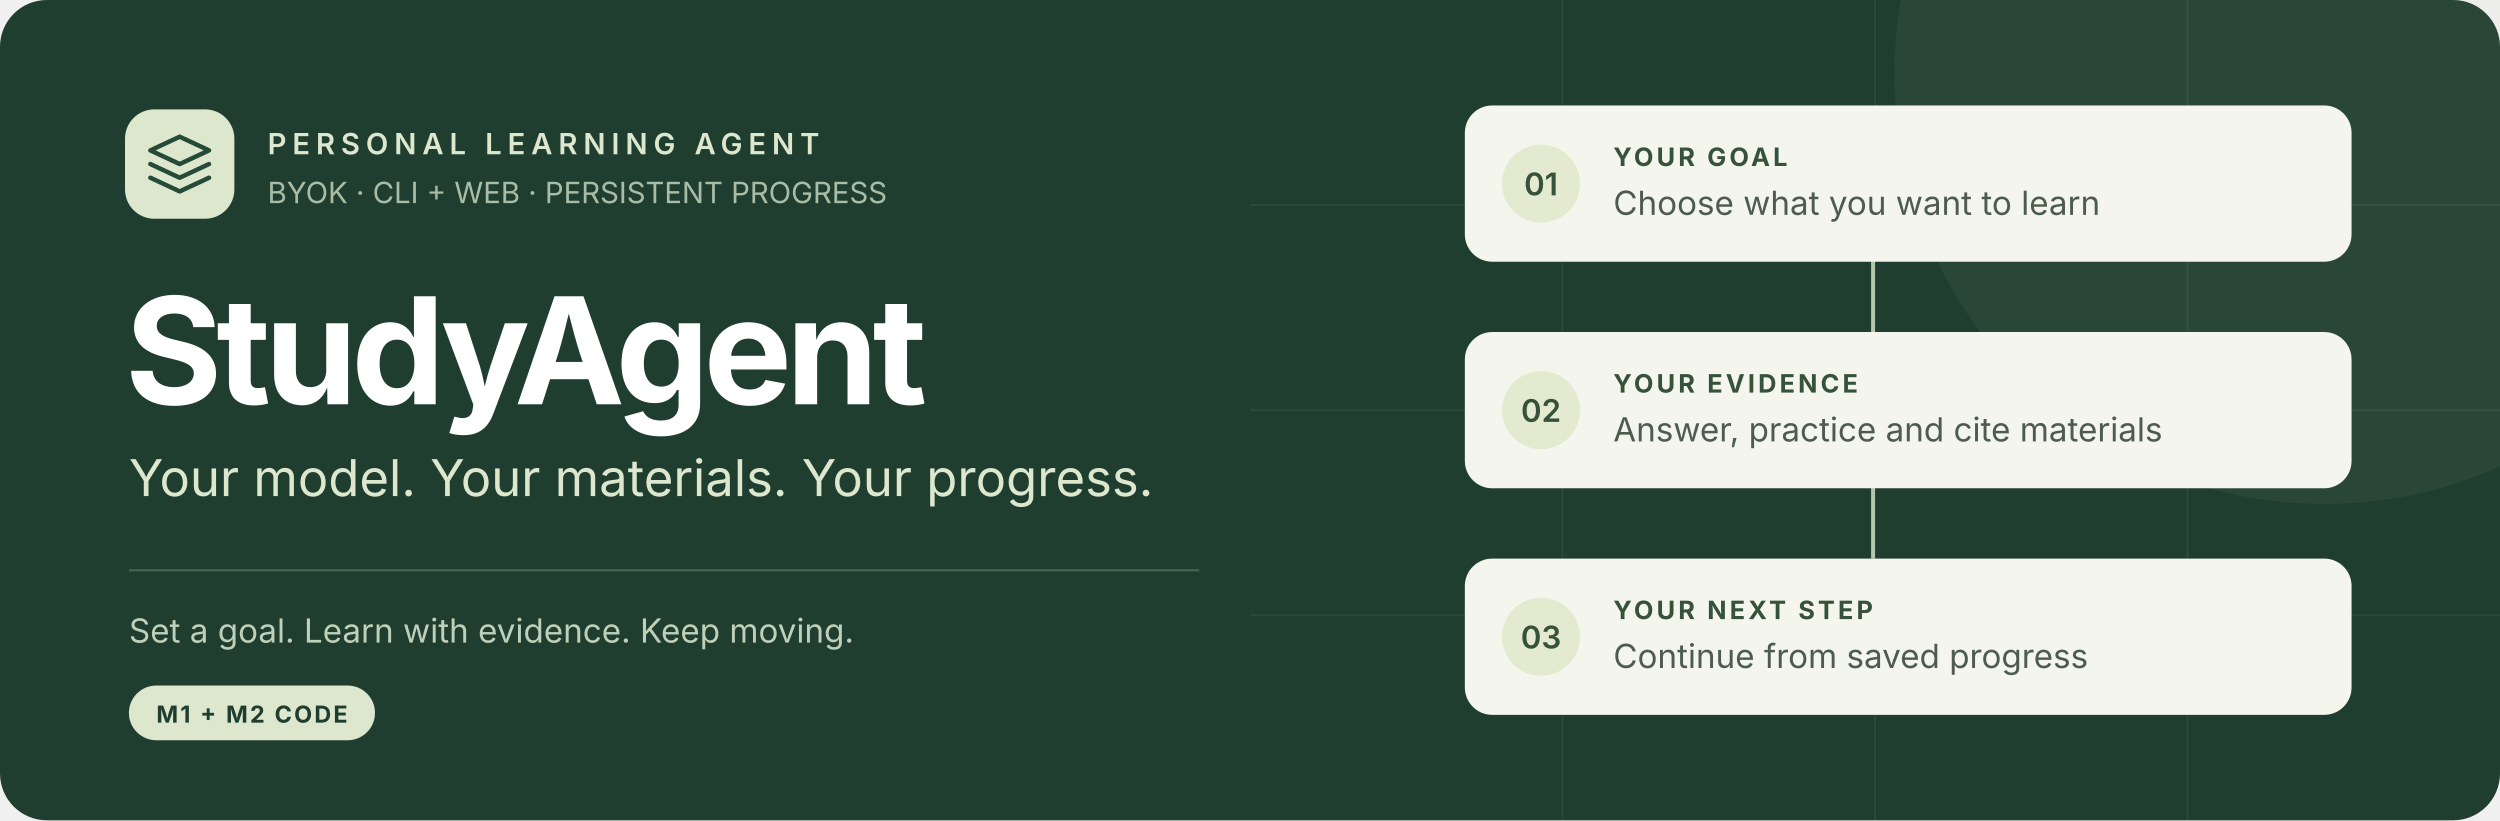
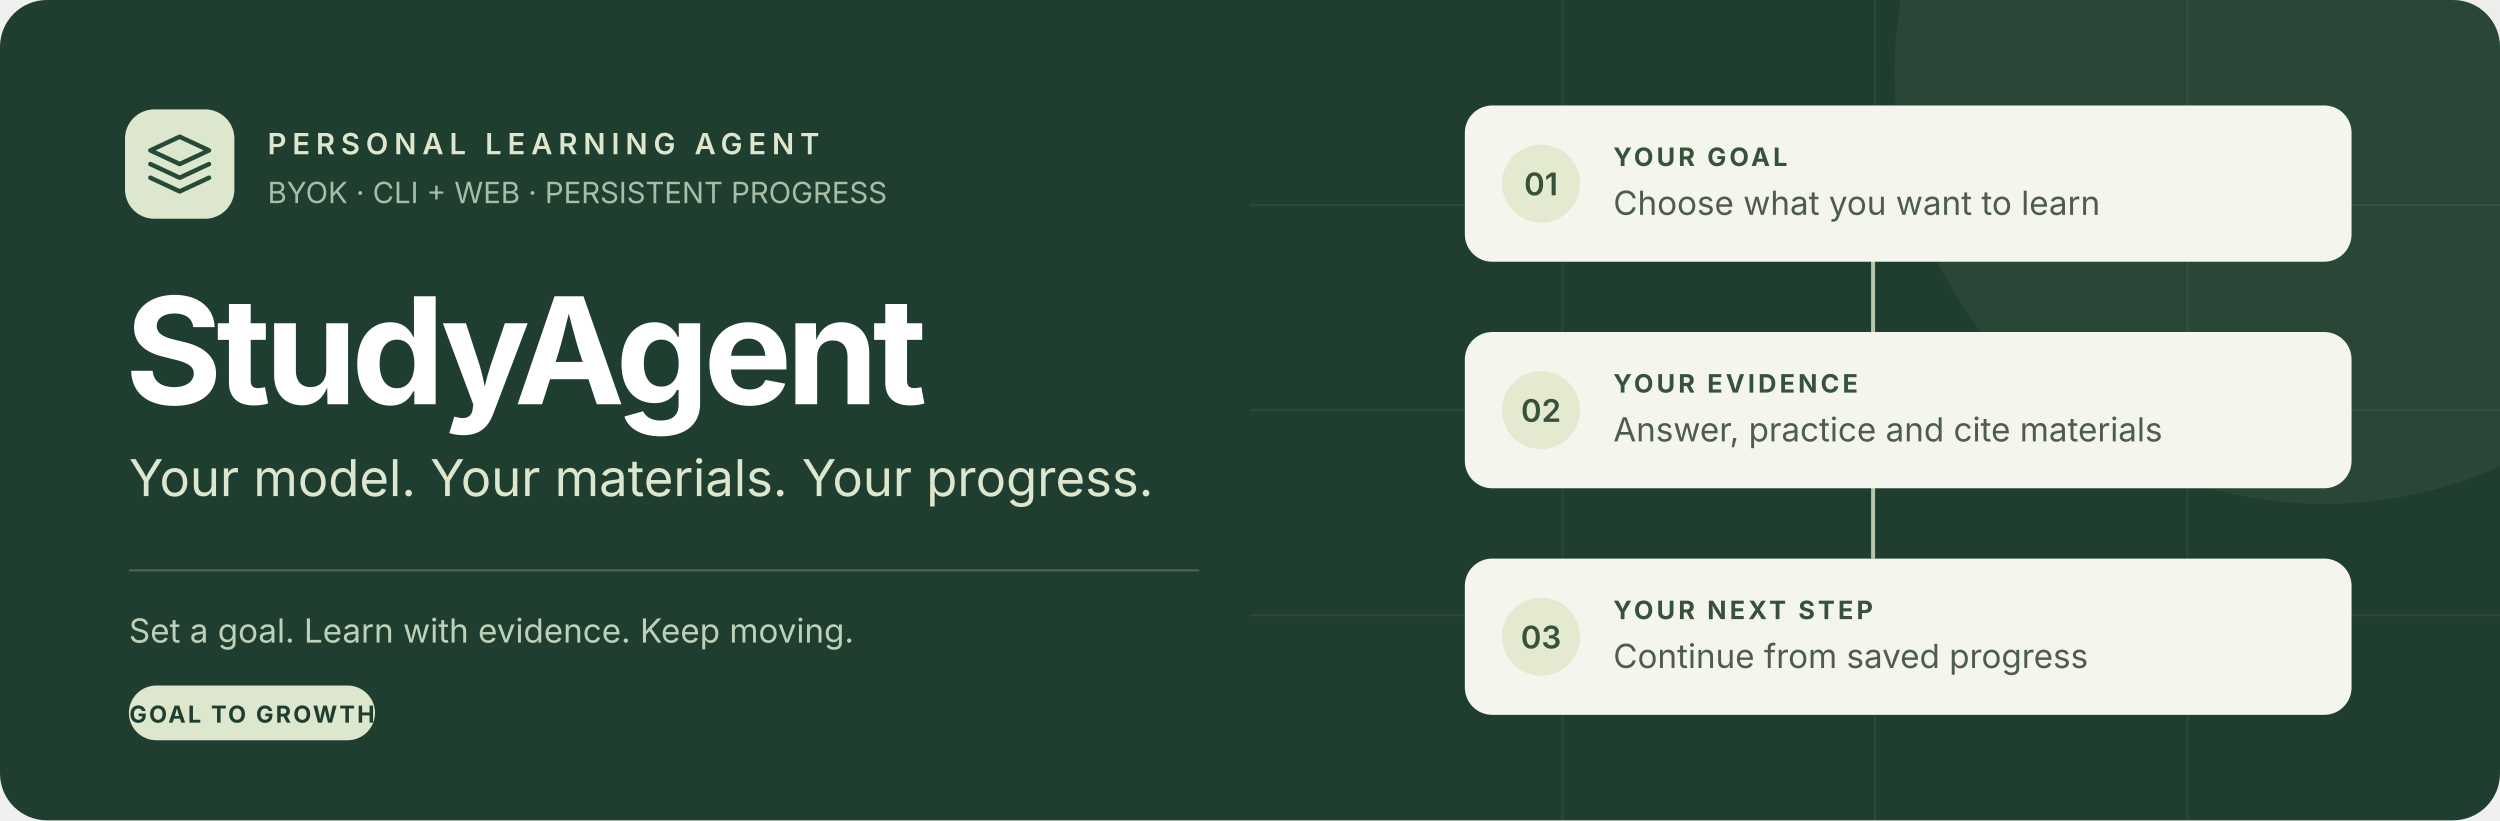
<svg xmlns="http://www.w3.org/2000/svg" width="1280" height="420" viewBox="0 0 1280 420" role="img" aria-labelledby="title desc">
  <defs />
  <g font-family="Inter, -apple-system, BlinkMacSystemFont, 'Segoe UI', 'Noto Sans SC', Arial, sans-serif">
    <rect width="1280" height="420" rx="24" fill="#203e30" />
    <path d="M800 0V420M960 0V420M1120 0V420M640 105H1280M640 210H1280M640 315H1280" stroke="#e7eddf" stroke-opacity=".06" />
    <circle cx="1190" cy="38" r="220" fill="#b8cba0" fill-opacity=".06" />
    <rect x="64" y="56" width="56" height="56" rx="15" fill="#dce7ce" />
    <path d="M77 77L92 70L107 77L92 84Z M77 84L92 91L107 84 M77 91L92 98L107 91" fill="none" stroke="#254a37" stroke-width="2.3" stroke-linecap="round" stroke-linejoin="round" />
    <text x="137" y="79" font-size="15" font-weight="600" letter-spacing="3" fill="#dce7ce">PERSONAL LEARNING AGENT</text>
    <text x="137" y="104" font-size="15" fill="#a9bda6">BYOK · CLI + WEB · PERSISTENT PROGRESS</text>
    <text x="64" y="207" font-size="76" font-weight="650" letter-spacing="-3" fill="#ffffff">StudyAgent</text>
    <text x="66" y="254" font-size="26" fill="#dce7ce">Your model. Your materials. Your progress.</text>
    <path d="M66 292H614" stroke="#b8cba0" stroke-opacity=".3" />
    <text x="66" y="329" font-size="17" fill="#bed0b7">Set a goal. Learn with evidence. Keep moving.</text>
    <rect x="66" y="351" width="126" height="28" rx="14" fill="#dce7ce" />
-     <text x="129" y="370" text-anchor="middle" font-size="12" font-weight="650" letter-spacing="1.1" fill="#203e30">M1 + M2 CODE</text>
+     <text x="129" y="370" text-anchor="middle" font-size="12" font-weight="650" letter-spacing="1.1" fill="#203e30">GOAL TO GROWTH</text>
    <path d="M959 120V170M959 236V286" stroke="#b5c7aa" stroke-width="2" />
    <rect x="750" y="54" width="454" height="80" rx="14" fill="#f4f6ee" />
    <circle cx="789" cy="94" r="20" fill="#e4eacf" />
    <text x="789" y="100" text-anchor="middle" font-size="16" font-weight="600" fill="#36523a">01</text>
    <text x="826" y="85" font-size="13" font-weight="700" letter-spacing="1.6" fill="#36523a">YOUR GOAL</text>
    <text x="826" y="110" font-size="17" fill="#4d5c4d">Choose what you want to learn</text>
    <rect x="750" y="170" width="454" height="80" rx="14" fill="#f4f6ee" />
    <circle cx="789" cy="210" r="20" fill="#e4eacf" />
    <text x="789" y="216" text-anchor="middle" font-size="16" font-weight="600" fill="#36523a">02</text>
    <text x="826" y="201" font-size="13" font-weight="700" letter-spacing="1.6" fill="#36523a">YOUR EVIDENCE</text>
    <text x="826" y="226" font-size="17" fill="#4d5c4d">Answer, practice and cite materials</text>
    <rect x="750" y="286" width="454" height="80" rx="14" fill="#f4f6ee" />
    <circle cx="789" cy="326" r="20" fill="#e4eacf" />
    <text x="789" y="332" text-anchor="middle" font-size="16" font-weight="600" fill="#36523a">03</text>
    <text x="826" y="317" font-size="13" font-weight="700" letter-spacing="1.6" fill="#36523a">YOUR NEXT STEP</text>
    <text x="826" y="342" font-size="17" fill="#4d5c4d">Continue from saved progress</text>
  </g>
</svg>
